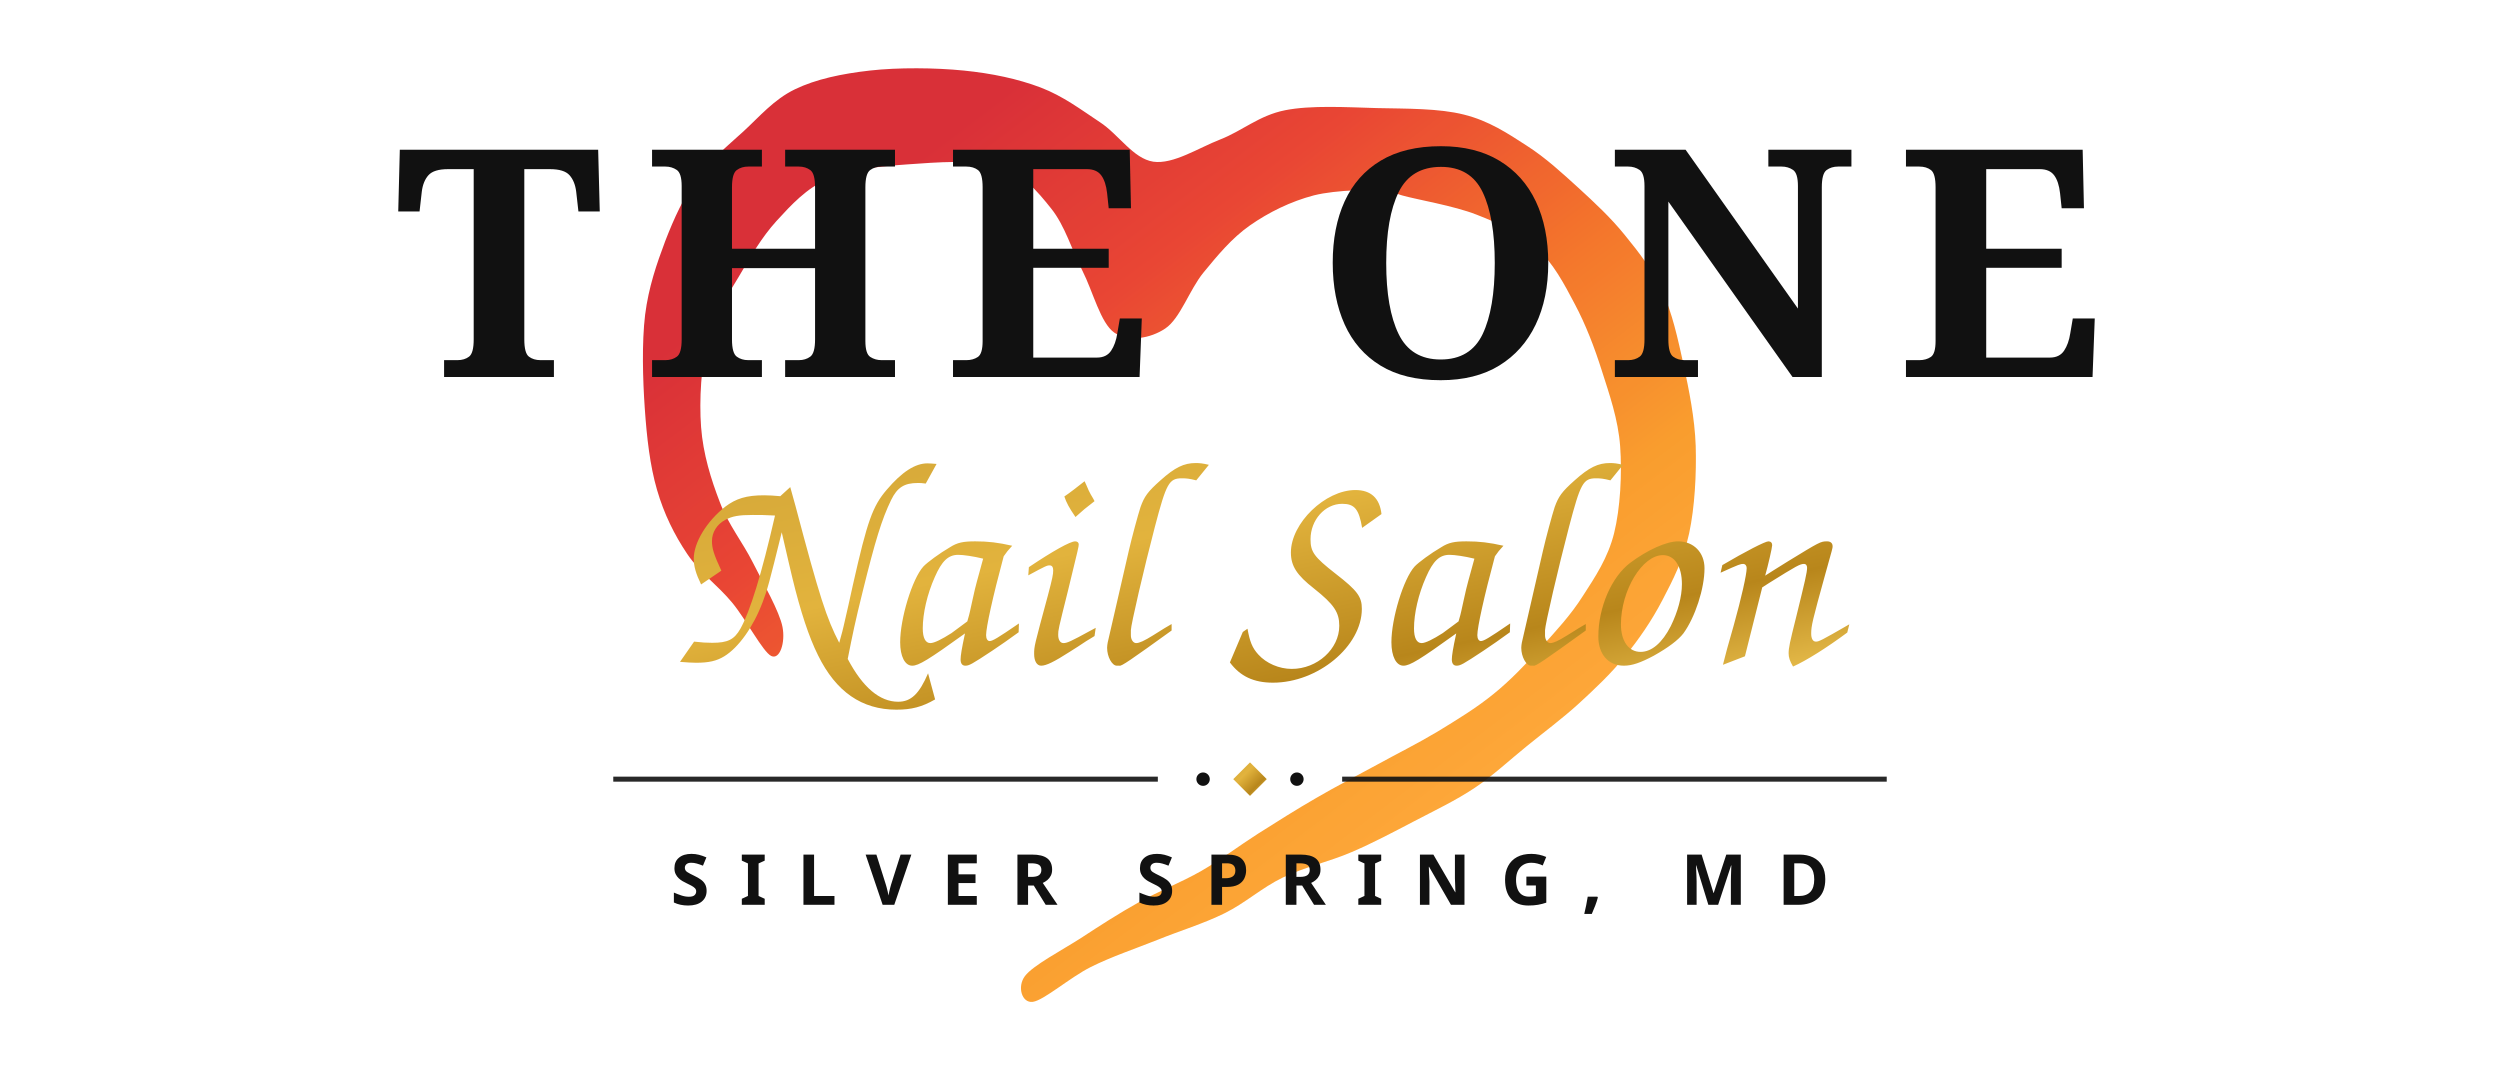
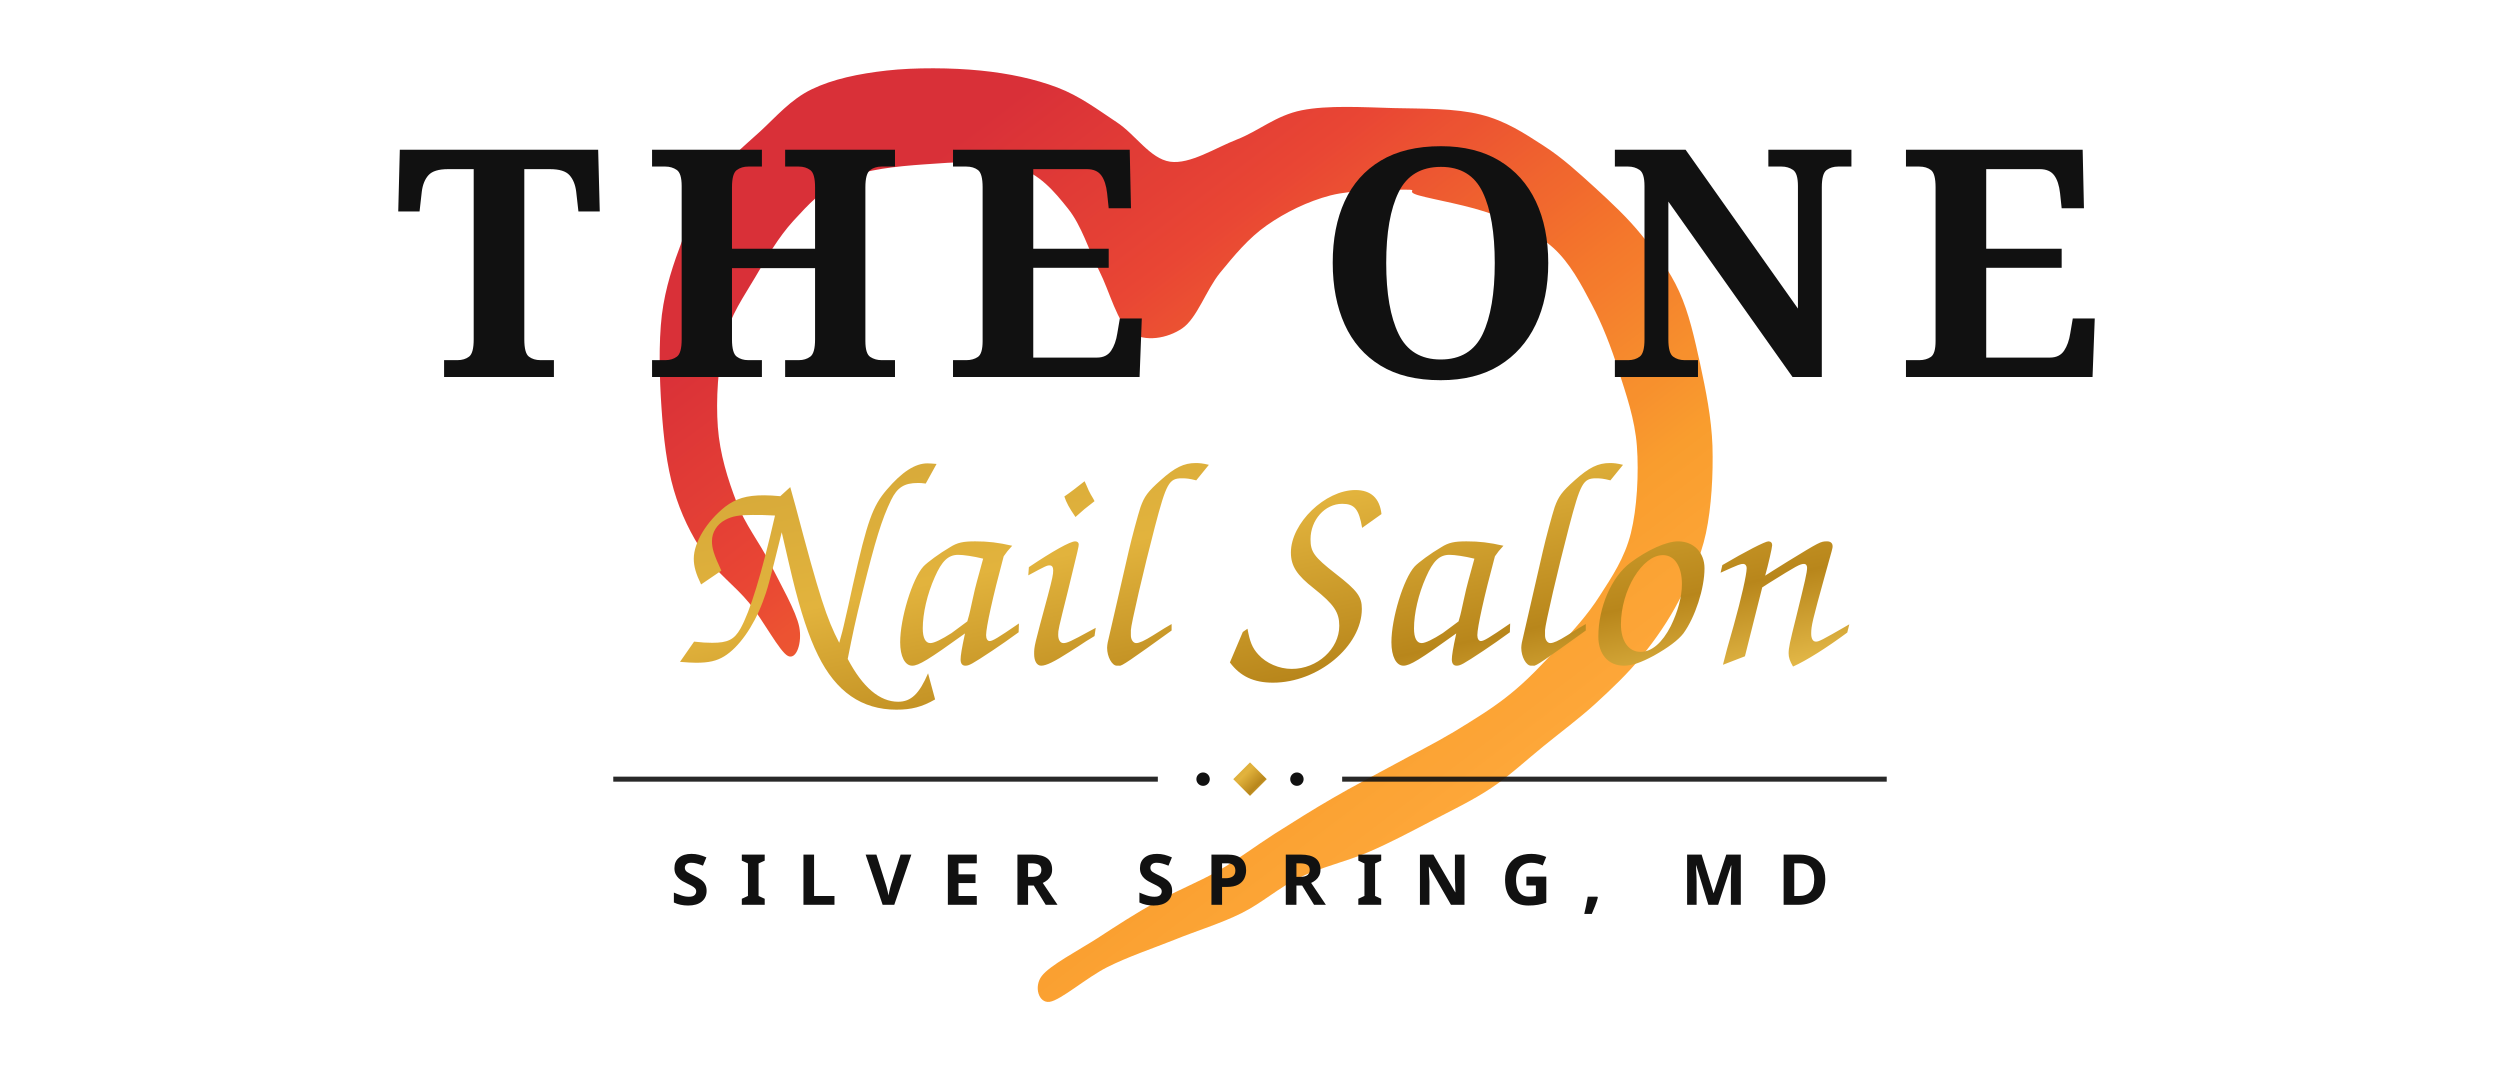
<svg xmlns="http://www.w3.org/2000/svg" viewBox="0 0 1492 640" width="1492" height="640">
  <defs>
    <linearGradient id="gold" x1="0%" y1="0%" x2="100%" y2="100%">
      <stop offset="0%" stop-color="#D4A738" />
      <stop offset="35%" stop-color="#E2B33D" />
      <stop offset="70%" stop-color="#B8861B" />
      <stop offset="100%" stop-color="#FCD561" />
    </linearGradient>
    <linearGradient id="heart-grad" x1="20%" y1="15%" x2="80%" y2="85%">
      <stop offset="0%" stop-color="#D7262E" />
      <stop offset="25%" stop-color="#E83D2A" />
      <stop offset="50%" stop-color="#F26B22" />
      <stop offset="75%" stop-color="#F99824" />
      <stop offset="100%" stop-color="#FFA834" />
    </linearGradient>
  </defs>
-   <g class="logo-heart" opacity="0.95">
+   <g class="logo-heart" transform="translate(10, 0)" opacity="0.95">
    <path d="M 828.9 113.2 C 820.1 113.2, 797.9 113.1, 784.1 116.6 C 770.3 120.2, 757.0 126.8, 746.0 134.5 C 735.0 142.2, 726.6 152.5, 718.2 162.7 C 709.8 173.0, 704.4 190.0, 695.5 196.0 C 686.7 202.0, 673.3 204.3, 665.0 198.5 C 656.8 192.8, 652.3 174.0, 646.0 161.6 C 639.7 149.3, 635.6 134.7, 627.3 124.4 C 619.0 114.0, 610.5 103.8, 596.2 99.4 C 581.9 95.0, 558.6 96.9, 541.6 98.1 C 524.6 99.3, 507.2 101.1, 494.2 106.7 C 481.2 112.4, 472.3 122.2, 463.4 131.9 C 454.5 141.7, 447.7 153.5, 440.8 165.3 C 433.9 177.1, 426.0 187.9, 422.3 202.8 C 418.5 217.7, 417.2 238.7, 418.4 254.8 C 419.6 271.0, 424.4 286.2, 429.6 299.7 C 434.7 313.2, 443.1 323.4, 449.4 335.9 C 455.6 348.3, 465.2 364.9, 467.0 374.2 C 468.8 383.5, 465.4 393.9, 460.3 391.5 C 455.3 389.1, 445.3 369.7, 436.9 359.6 C 428.5 349.4, 417.5 341.7, 410.0 330.4 C 402.5 319.2, 396.3 306.8, 392.1 292.3 C 387.9 277.9, 386.0 261.1, 384.8 243.7 C 383.6 226.3, 383.0 204.6, 385.0 187.9 C 387.1 171.3, 391.9 157.5, 397.0 143.9 C 402.2 130.4, 408.1 117.6, 415.8 106.7 C 423.6 95.8, 433.8 87.4, 443.6 78.5 C 453.3 69.6, 461.8 59.4, 474.4 53.3 C 487.0 47.2, 502.4 44.0, 519.2 42.1 C 536.0 40.2, 558.2 40.4, 575.1 42.1 C 592.1 43.8, 607.5 47.1, 621.0 52.2 C 634.6 57.4, 645.2 65.5, 656.4 72.9 C 667.6 80.2, 676.3 94.7, 688.3 96.5 C 700.2 98.2, 715.2 88.3, 728.3 83.2 C 741.4 78.1, 751.4 68.9, 766.9 65.8 C 782.4 62.7, 803.8 64.0, 821.6 64.5 C 839.4 64.9, 858.7 64.6, 873.7 68.4 C 888.6 72.1, 899.8 79.6, 911.1 86.9 C 922.5 94.2, 932.2 103.2, 942.0 112.1 C 951.7 121.0, 961.4 130.0, 969.7 140.3 C 978.1 150.6, 986.3 161.1, 992.1 173.9 C 998.0 186.8, 1001.3 202.0, 1004.7 217.4 C 1008.0 232.8, 1011.4 249.3, 1012.0 266.1 C 1012.5 282.9, 1011.4 302.8, 1008.1 318.2 C 1004.8 333.6, 998.5 346.0, 992.1 358.2 C 985.7 370.5, 978.1 381.5, 969.7 391.8 C 961.4 402.1, 951.7 411.2, 942.0 420.1 C 932.2 429.0, 921.5 436.9, 911.2 445.3 C 900.9 453.6, 891.3 462.7, 880.1 470.2 C 868.9 477.7, 856.2 483.7, 844.0 490.1 C 831.7 496.5, 819.6 503.0, 806.5 508.6 C 793.5 514.2, 778.2 517.6, 765.6 523.7 C 753.0 529.8, 743.4 538.8, 730.9 545.0 C 718.4 551.2, 704.1 555.5, 690.8 560.9 C 677.5 566.2, 663.4 570.9, 651.0 577.1 C 638.6 583.3, 623.0 597.0, 616.4 597.9 C 609.8 598.8, 606.9 588.8, 611.7 582.5 C 616.4 576.2, 633.6 567.2, 645.0 559.9 C 656.3 552.5, 667.6 545.2, 679.6 538.5 C 691.6 531.8, 705.0 526.6, 716.9 519.8 C 728.7 513.0, 739.3 504.9, 750.7 497.6 C 762.1 490.4, 773.6 483.1, 785.4 476.3 C 797.2 469.4, 809.5 463.1, 821.6 456.5 C 833.6 449.9, 846.1 443.7, 857.8 436.7 C 869.4 429.6, 881.0 422.6, 891.3 414.2 C 901.6 405.9, 910.7 396.2, 919.6 386.5 C 928.5 376.7, 937.5 367.0, 944.7 355.6 C 952.0 344.3, 959.6 333.0, 963.3 318.2 C 967.0 303.3, 968.1 282.5, 966.9 266.3 C 965.7 250.2, 960.5 235.4, 956.0 221.3 C 951.5 207.1, 946.3 193.6, 939.8 181.4 C 933.4 169.2, 926.9 157.0, 917.2 148.1 C 907.4 139.2, 894.6 133.3, 881.2 128.1 C 867.8 122.8, 845.4 119.1, 836.7 116.6 C 827.9 114.1, 837.6 113.2, 828.9 113.2 Z" fill="url(#heart-grad)" />
  </g>
  <text x="746" y="225" font-family="'Playfair Display', 'Cinzel', 'Didot', 'Georgia', serif" font-size="190" font-weight="900" letter-spacing="24" fill="#111111" text-anchor="middle">THE ONE</text>
  <text x="746" y="395" font-family="'Allura', 'Great Vibes', cursive" font-size="175" font-weight="400" letter-spacing="4" fill="url(#gold)" text-anchor="middle">Nail Salon</text>
  <g transform="translate(746, 465)">
    <line x1="-380" y1="0" x2="-55" y2="0" stroke="#111111" stroke-width="3" opacity="0.9" />
    <polygon points="0,-10 10,0 0,10 -10,0" fill="url(#gold)" />
    <circle cx="-28" cy="0" r="4" fill="#111111" />
    <circle cx="28" cy="0" r="4" fill="#111111" />
    <line x1="55" y1="0" x2="380" y2="0" stroke="#111111" stroke-width="3" opacity="0.9" />
  </g>
  <text x="746" y="540" font-family="'Poppins', 'Montserrat', sans-serif" font-size="42" font-weight="700" letter-spacing="18" fill="#111111" text-anchor="middle">SILVER SPRING, MD</text>
</svg>
